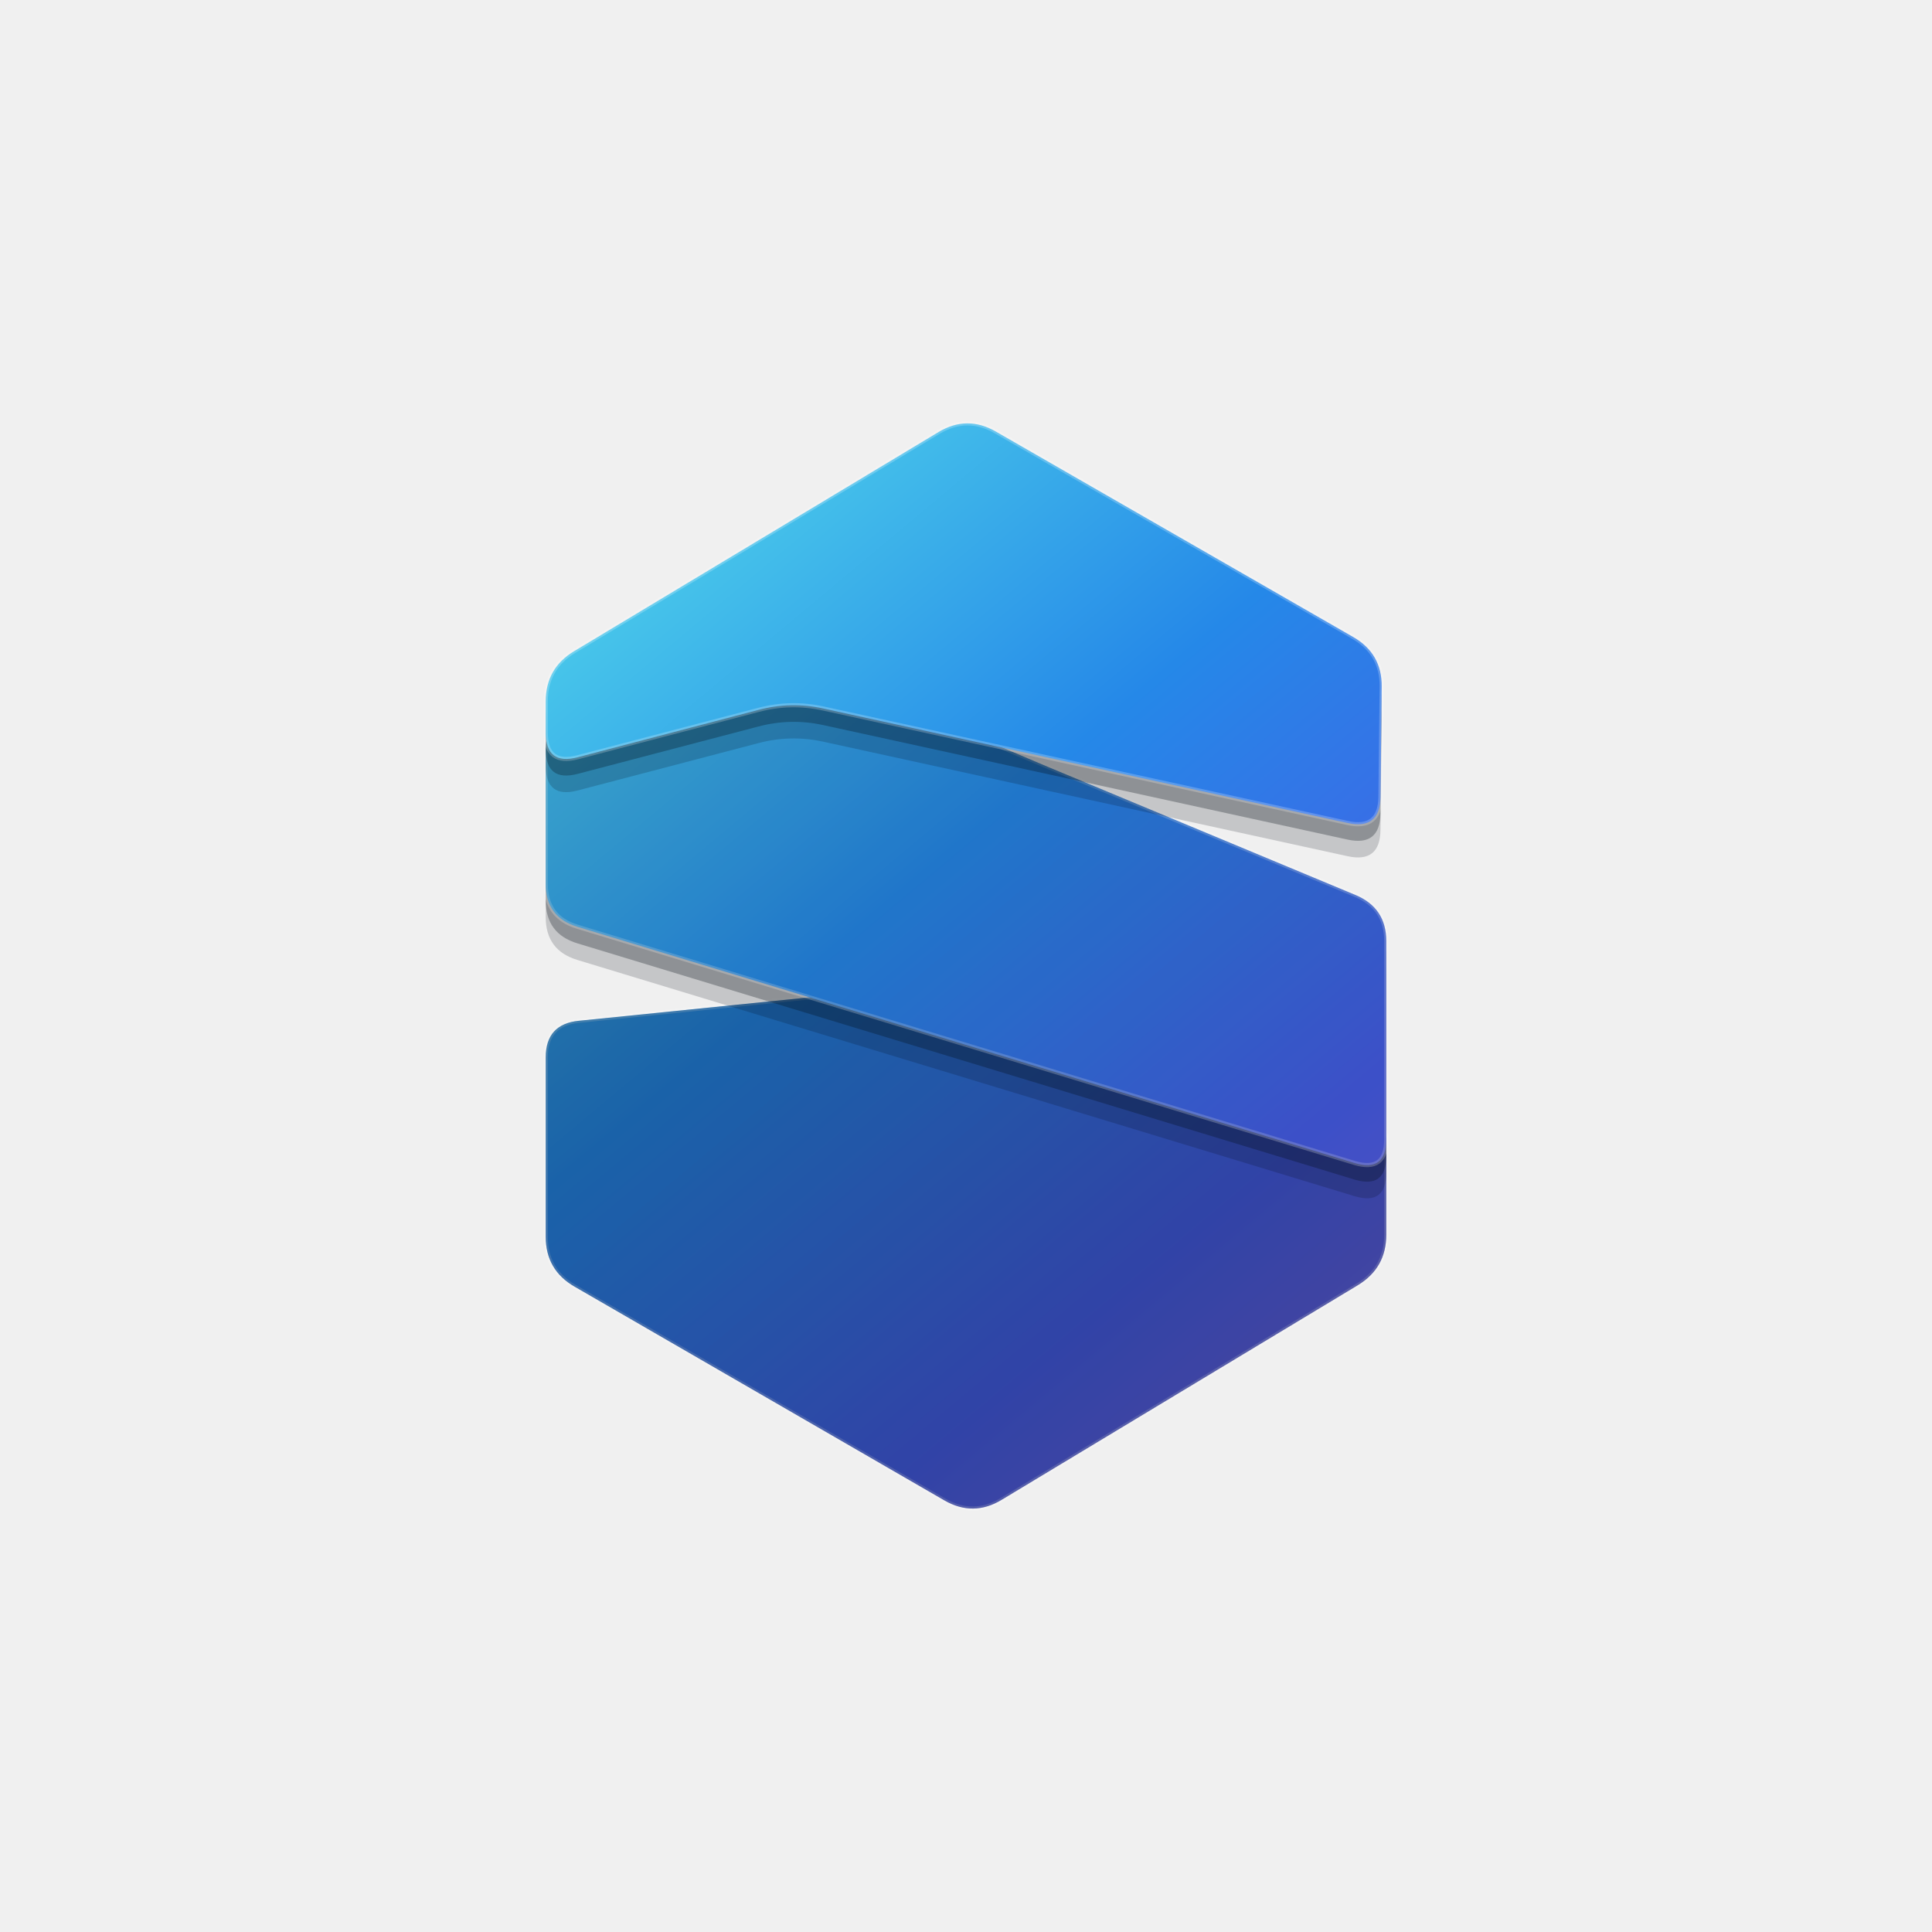
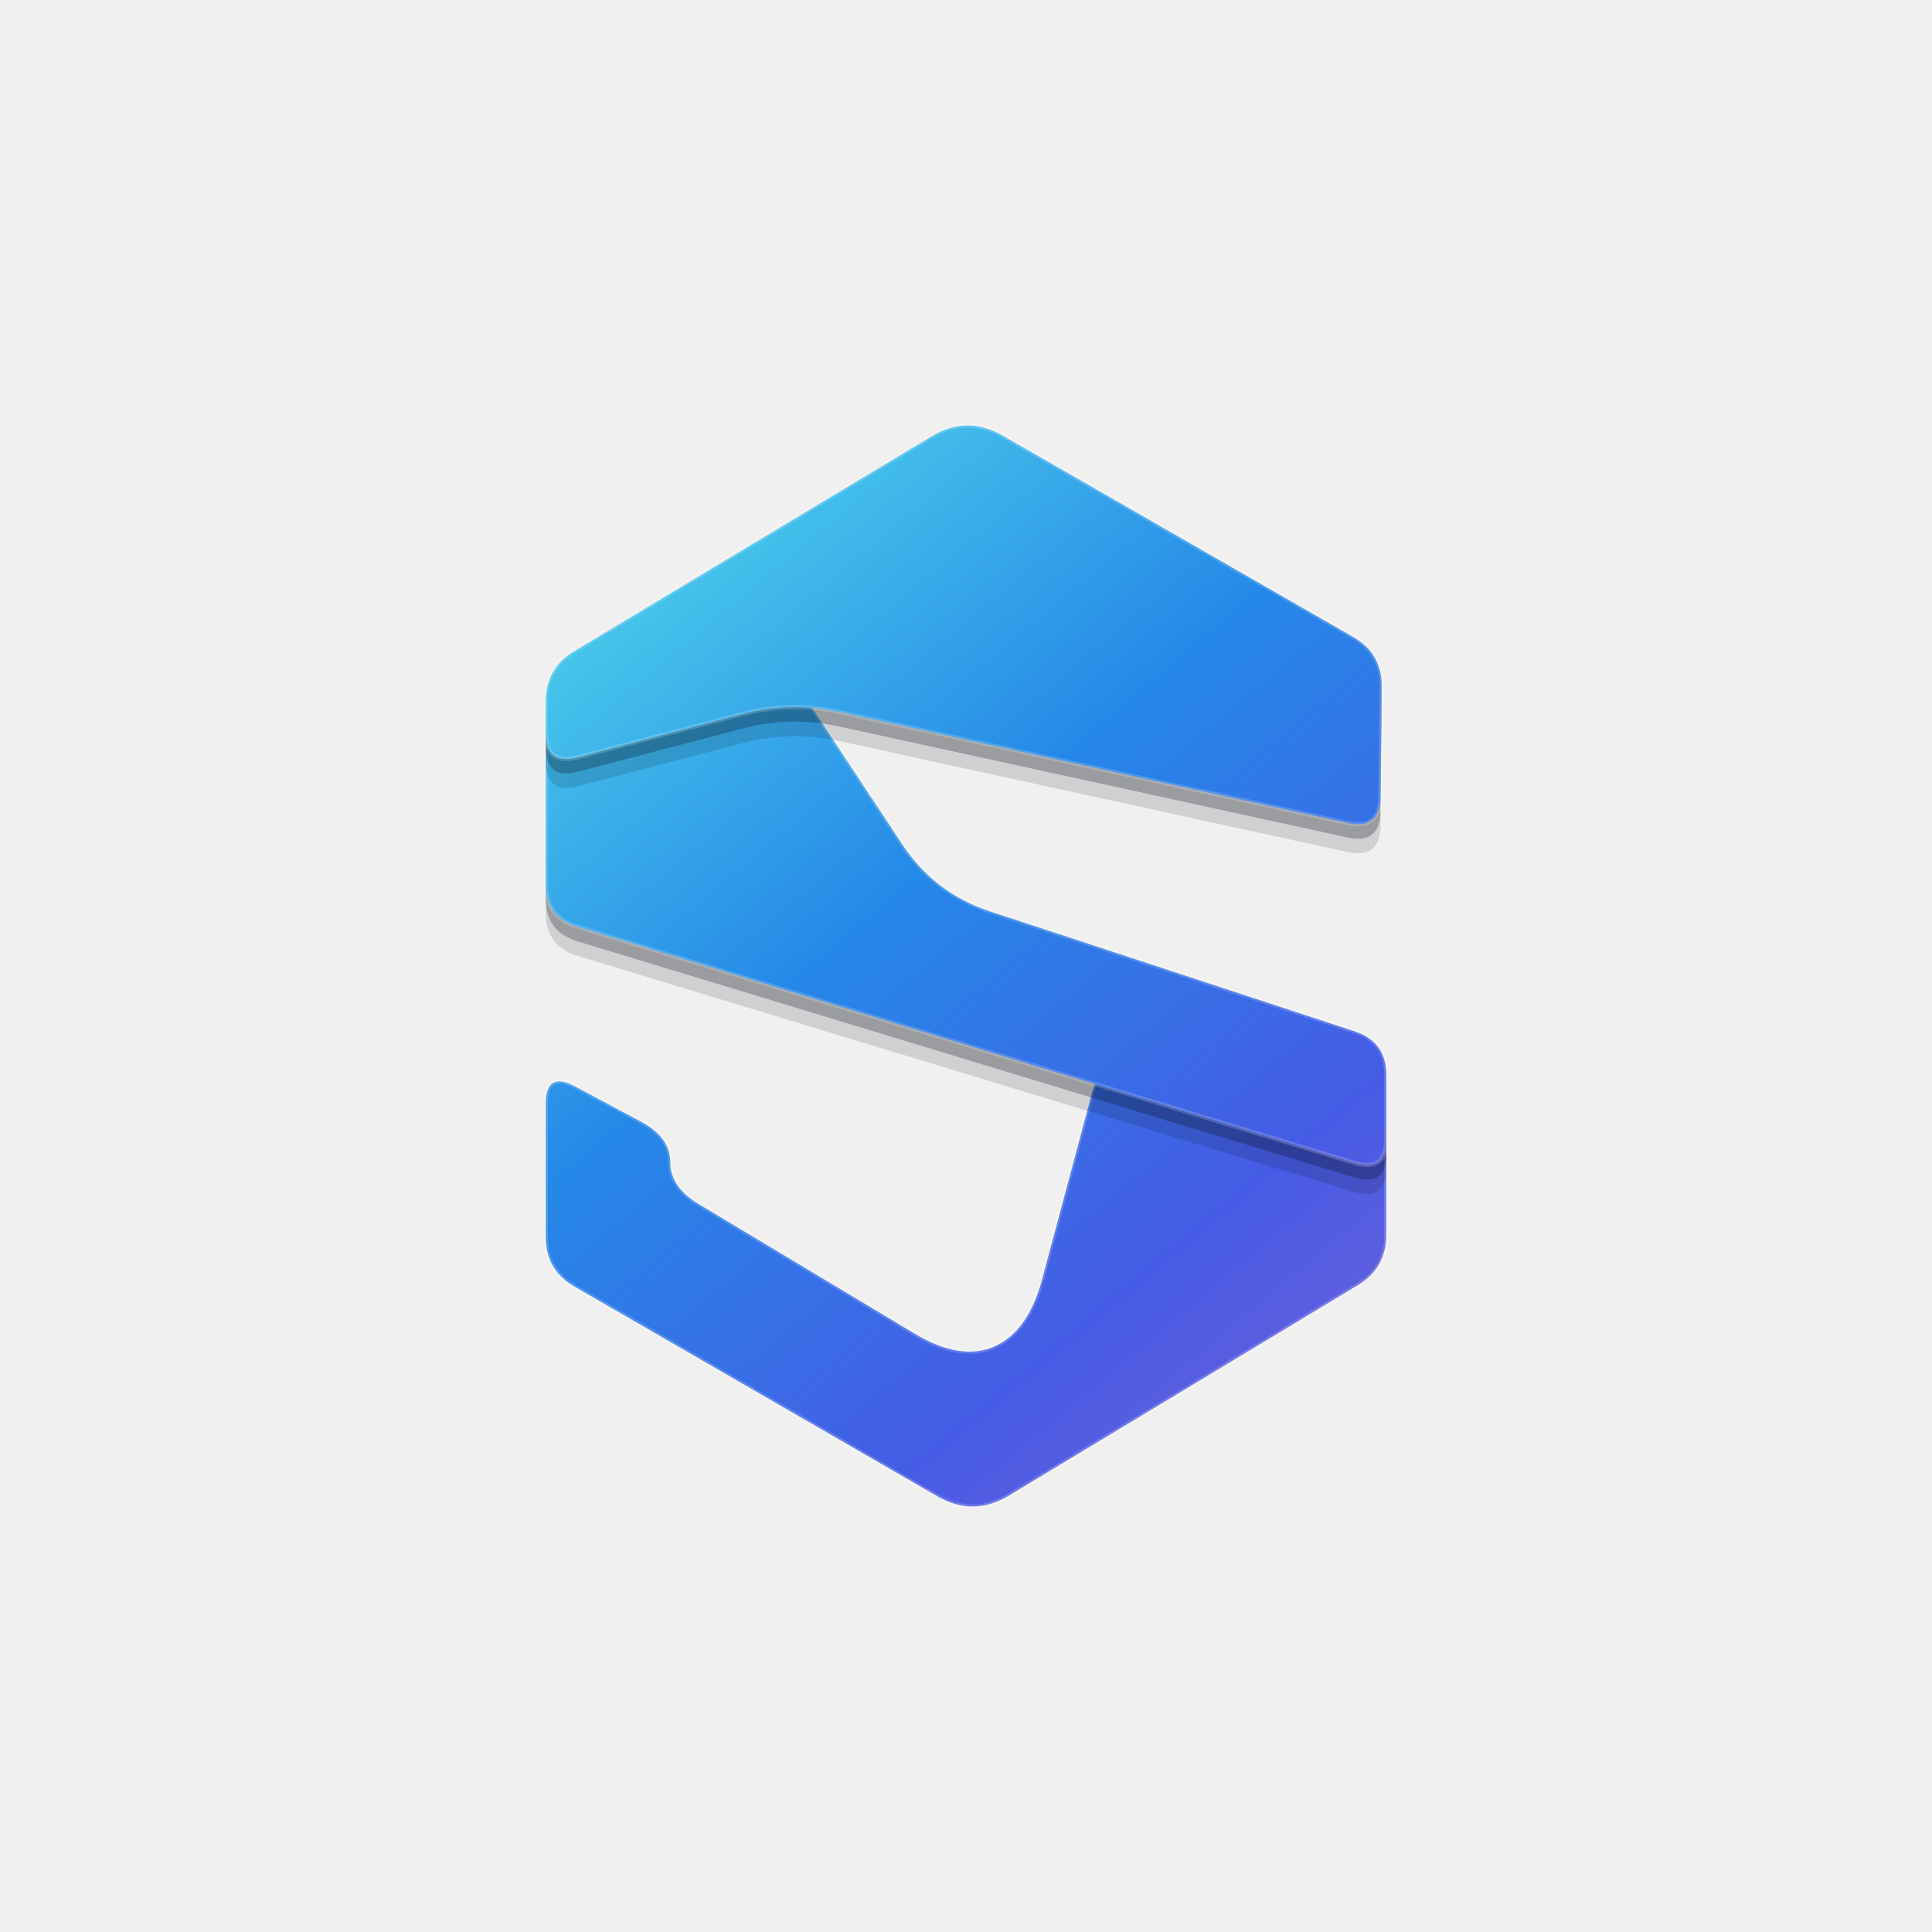
<svg xmlns="http://www.w3.org/2000/svg" viewBox="0 0 1024 1024" role="img" aria-labelledby="title">
  <defs>
    <linearGradient id="sc-mark" x1="70" y1="50" x2="480" y2="540" gradientUnits="userSpaceOnUse">
      <stop offset="0" stop-color="#54DDEB" />
      <stop offset="0.42" stop-color="#2588E8" />
      <stop offset="0.76" stop-color="#465BE5" />
      <stop offset="1" stop-color="#7761D8" />
    </linearGradient>
  </defs>
  <g transform="translate(512 512) scale(1.1) translate(-275 -290)">
-     <path d="M72.5 334 Q72.5 318 88.4 316.4 L234.1 301.6 Q250 300 265.5 303.9 L384.5 334.1 Q400 338 415.4 342.4 L462.1 355.6 Q477.5 360 477.5 376 L477.5 419.5 Q477.5 435.5 463.8 443.8 L292.2 547.2 Q278.5 555.5 264.6 547.5 L86.4 444.5 Q72.5 436.5 72.5 420.5Z" fill="url(#sc-mark)" stroke="#FFFFFF" stroke-opacity="0.22" stroke-width="2" stroke-linejoin="round" />
-     <path d="M72.5 334 Q72.5 318 88.4 316.4 L234.1 301.6 Q250 300 265.5 303.9 L384.5 334.1 Q400 338 415.4 342.4 L462.1 355.6 Q477.5 360 477.5 376 L477.5 419.5 Q477.5 435.5 463.8 443.8 L292.2 547.2 Q278.5 555.5 264.6 547.5 L86.4 444.5 Q72.5 436.5 72.5 420.5Z" fill="#020B14" fill-opacity="0.3" />
-     <path d="M72.5 186 Q72.5 170 88 166.1 L175 143.9 Q190.5 140 205.2 146.4 L285.3 181.6 Q300 188 314.8 194.2 L462.7 255.8 Q477.5 262 477.5 278 L477.5 373.5 Q477.5 389.5 462.2 384.9 L87.8 271.1 Q72.5 266.5 72.5 250.5Z" fill="#020B14" fill-opacity="0.28" transform="translate(0 8)" />
-     <path d="M72.5 186 Q72.5 170 88 166.1 L175 143.9 Q190.5 140 205.2 146.4 L285.3 181.6 Q300 188 314.8 194.2 L462.7 255.8 Q477.5 262 477.5 278 L477.5 373.5 Q477.5 389.5 462.2 384.9 L87.8 271.1 Q72.5 266.5 72.5 250.5Z" fill="#020B14" fill-opacity="0.18" transform="translate(0 16)" />
-     <path d="M72.5 186 Q72.5 170 88 166.1 L175 143.9 Q190.5 140 205.2 146.4 L285.3 181.6 Q300 188 314.8 194.2 L462.7 255.8 Q477.5 262 477.5 278 L477.5 373.5 Q477.5 389.5 462.2 384.9 L87.8 271.1 Q72.5 266.5 72.5 250.5Z" fill="url(#sc-mark)" stroke="#FFFFFF" stroke-opacity="0.22" stroke-width="2" stroke-linejoin="round" />
-     <path d="M72.5 186 Q72.5 170 88 166.1 L175 143.9 Q190.5 140 205.2 146.4 L285.3 181.6 Q300 188 314.8 194.2 L462.7 255.8 Q477.5 262 477.5 278 L477.5 373.5 Q477.5 389.5 462.2 384.9 L87.8 271.1 Q72.5 266.5 72.5 250.5Z" fill="#020B14" fill-opacity="0.14" />
-     <path d="M72.5 162.5 Q72.5 146.5 86.2 138.3 L261.8 32.7 Q275.5 24.5 289.4 32.5 L461.6 131.5 Q475.5 139.5 475.3 155.5 L474.7 208.5 Q474.5 224.5 458.9 221.1 L206.1 165.9 Q190.5 162.5 175 166.6 L88 189.4 Q72.5 193.5 72.5 177.5Z" fill="#020B14" fill-opacity="0.28" transform="translate(0 8)" />
-     <path d="M72.5 162.5 Q72.5 146.5 86.2 138.3 L261.8 32.7 Q275.5 24.5 289.4 32.5 L461.6 131.5 Q475.5 139.5 475.3 155.5 L474.7 208.5 Q474.5 224.5 458.9 221.1 L206.1 165.9 Q190.5 162.5 175 166.6 L88 189.4 Q72.5 193.5 72.5 177.5Z" fill="#020B14" fill-opacity="0.18" transform="translate(0 16)" />
-     <path d="M72.5 162.5 Q72.5 146.5 86.2 138.3 L261.8 32.7 Q275.5 24.5 289.4 32.5 L461.6 131.5 Q475.5 139.5 475.3 155.5 L474.7 208.5 Q474.5 224.5 458.9 221.1 L206.1 165.9 Q190.5 162.5 175 166.6 L88 189.4 Q72.5 193.5 72.5 177.5Z" fill="url(#sc-mark)" stroke="#FFFFFF" stroke-opacity="0.22" stroke-width="2" stroke-linejoin="round" />
+     <path d="M72.5 356.5 Q72.5 340.5 86.6 348 L118.4 365 Q132.5 372.5 132.5 384.5 L132.5 384.5 Q132.5 396.5 146.2 404.7 L250.2 467.1 Q272.5 480.5 288.8 473.3 L288.8 473.3 Q305 466 311.7 440.9 L335.9 350.5 Q340 335 355.7 337.9 L461.8 357.1 Q477.5 360 477.5 376 L477.5 419.5 Q477.5 435.5 463.8 443.8 L295.6 545.2 Q278.5 555.5 261.2 545.5 L86.4 444.5 Q72.5 436.5 72.5 420.5Z" fill="url(#sc-mark)" stroke="#FFFFFF" stroke-opacity="0.18" stroke-width="2" stroke-linejoin="round" />
+     <path d="M72.5 181 Q72.5 165 88.4 163 L174.6 152 Q190.5 150 199.3 163.3 L244.5 231.7 Q260 255 286.6 263.7 L462.3 321.5 Q477.5 326.5 477.5 342.5 L477.5 373.5 Q477.5 389.5 462.2 384.9 L87.8 271.1 Q72.5 266.5 72.5 250.5Z" fill="#020B14" fill-opacity="0.26" transform="translate(0 7)" />
+     <path d="M72.5 181 Q72.5 165 88.4 163 L174.6 152 Q190.5 150 199.3 163.3 L244.5 231.7 Q260 255 286.6 263.7 L462.3 321.5 Q477.5 326.5 477.5 342.5 L477.5 373.5 Q477.5 389.5 462.2 384.9 L87.8 271.1 Q72.5 266.5 72.5 250.5Z" fill="#020B14" fill-opacity="0.14" transform="translate(0 14)" />
+     <path d="M72.5 181 Q72.5 165 88.4 163 L174.6 152 Q190.5 150 199.3 163.3 L244.5 231.7 Q260 255 286.6 263.7 L462.3 321.5 Q477.5 326.5 477.5 342.5 L477.5 373.5 Q477.5 389.5 462.2 384.9 L87.8 271.1 Q72.5 266.5 72.5 250.5Z" fill="url(#sc-mark)" stroke="#FFFFFF" stroke-opacity="0.18" stroke-width="2" stroke-linejoin="round" />
+     <path d="M72.5 162.5 Q72.5 146.5 86.2 138.3 L258.4 34.8 Q275.5 24.5 292.8 34.5 L461.6 131.5 Q475.5 139.5 475.3 155.5 L474.7 208.5 Q474.5 224.5 458.9 221.1 L213.9 167.6 Q190.5 162.5 167.3 168.6 L88 189.4 Q72.5 193.5 72.5 177.5Z" fill="#020B14" fill-opacity="0.26" transform="translate(0 7)" />
+     <path d="M72.5 162.5 Q72.5 146.5 86.2 138.3 L258.4 34.8 Q275.5 24.5 292.8 34.5 L461.6 131.5 Q475.5 139.5 475.3 155.5 L474.7 208.5 Q474.5 224.5 458.9 221.1 L213.9 167.6 Q190.5 162.5 167.3 168.6 L88 189.4 Q72.5 193.5 72.5 177.5Z" fill="#020B14" fill-opacity="0.14" transform="translate(0 14)" />
+     <path d="M72.5 162.5 Q72.5 146.5 86.2 138.3 L258.4 34.8 Q275.5 24.5 292.8 34.5 L461.6 131.5 Q475.5 139.5 475.3 155.5 L474.7 208.5 Q474.5 224.5 458.9 221.1 L213.9 167.6 Q190.5 162.5 167.3 168.6 L88 189.4 Q72.5 193.5 72.5 177.5Z" fill="url(#sc-mark)" stroke="#FFFFFF" stroke-opacity="0.18" stroke-width="2" stroke-linejoin="round" />
  </g>
</svg>
